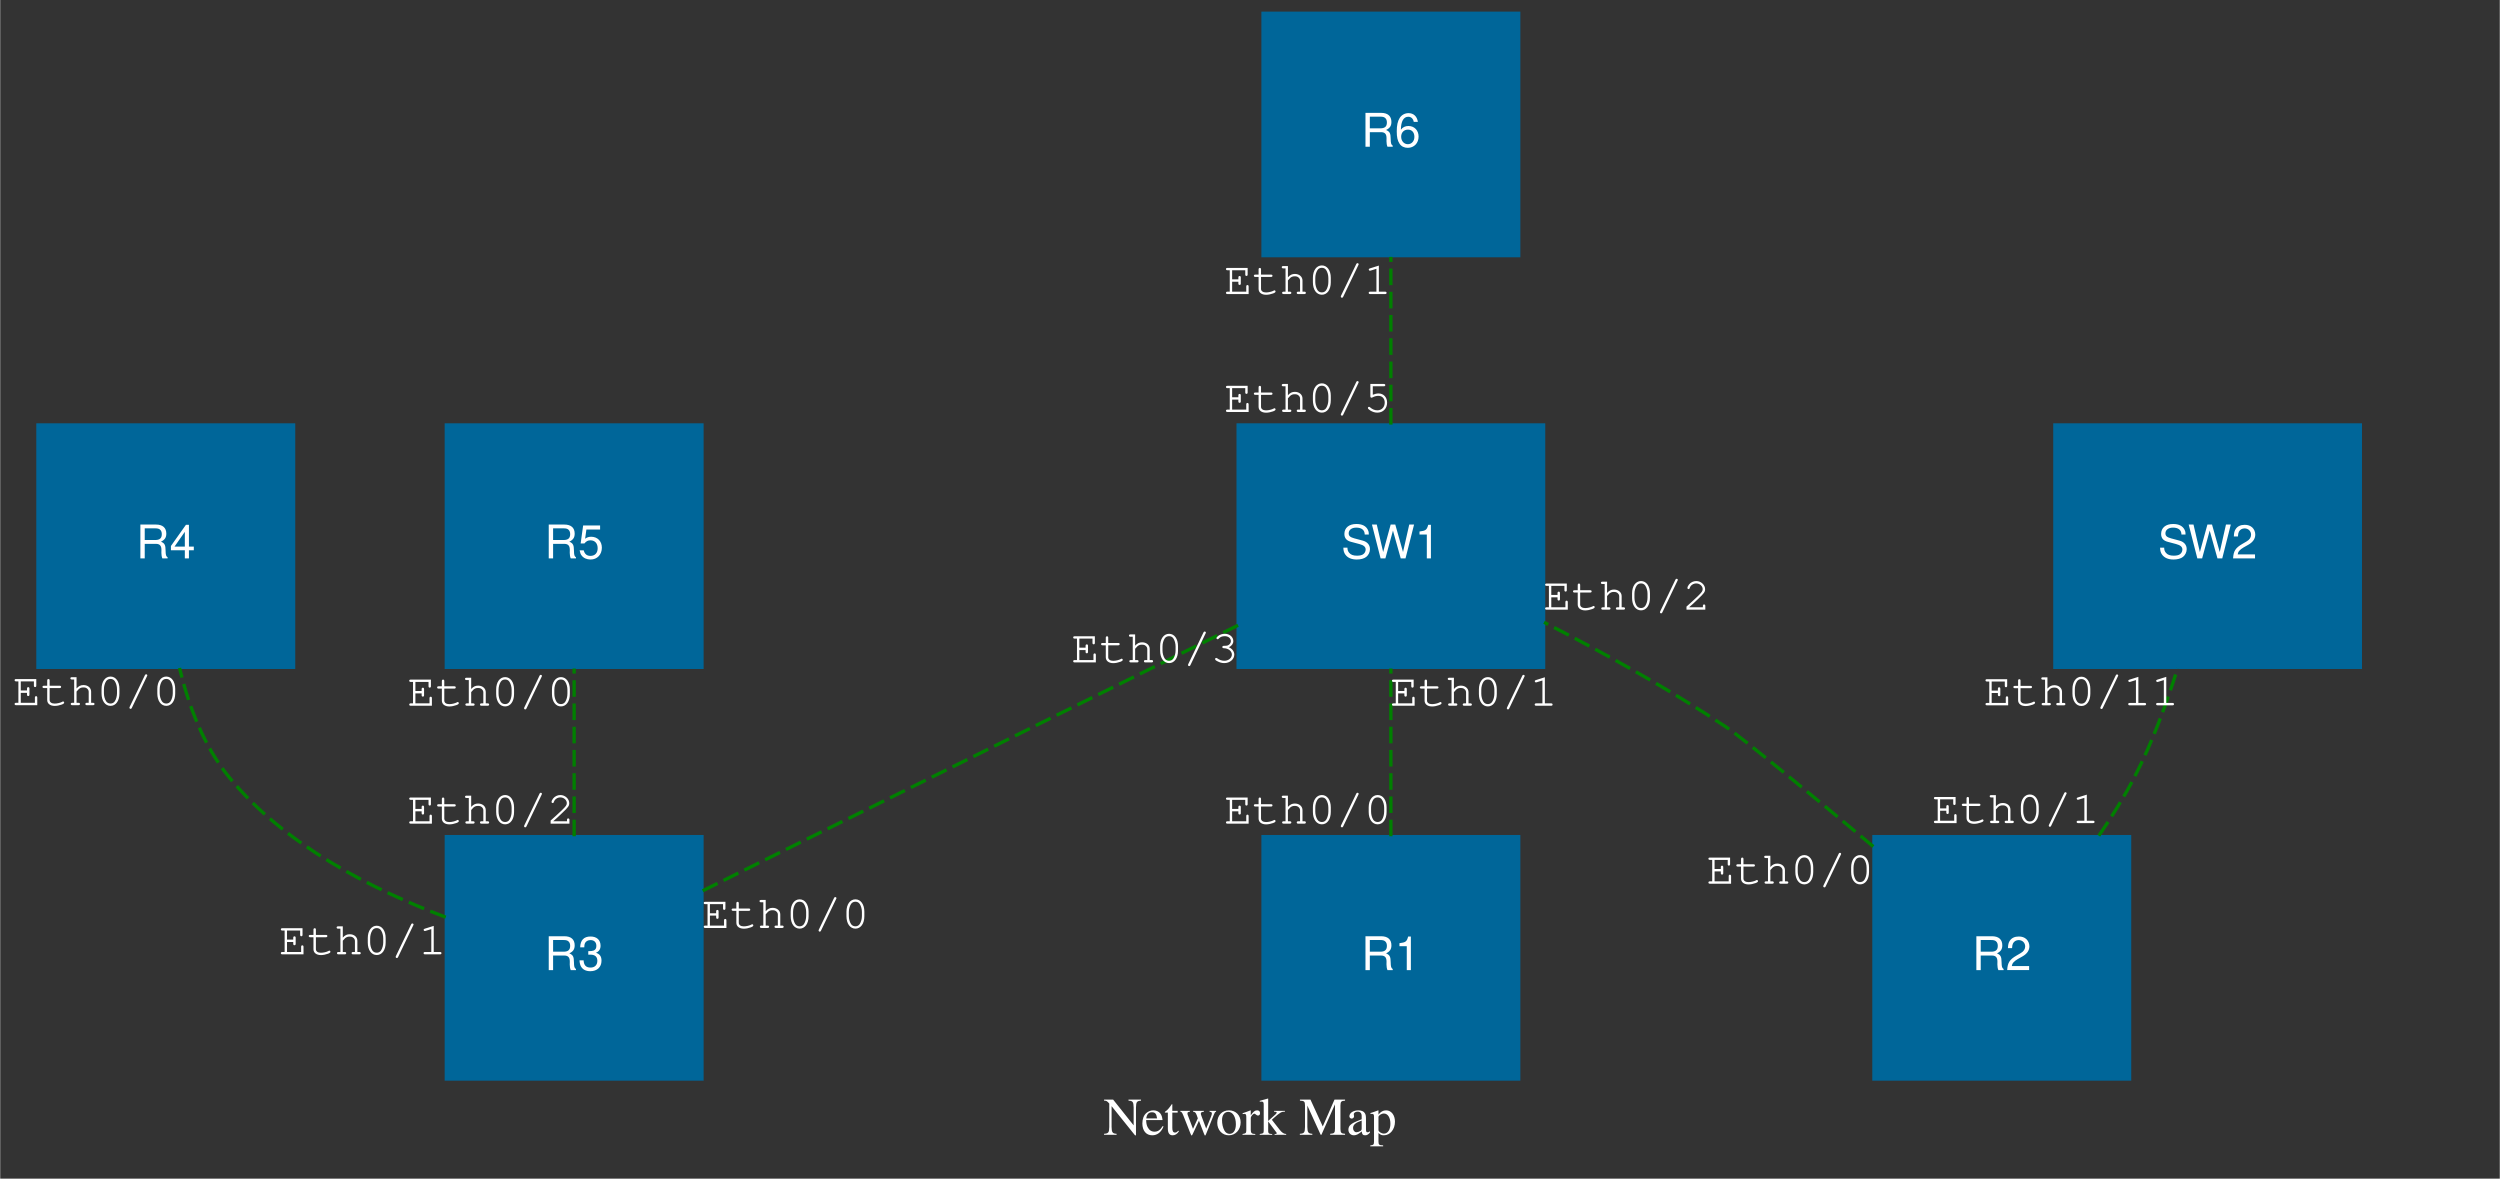
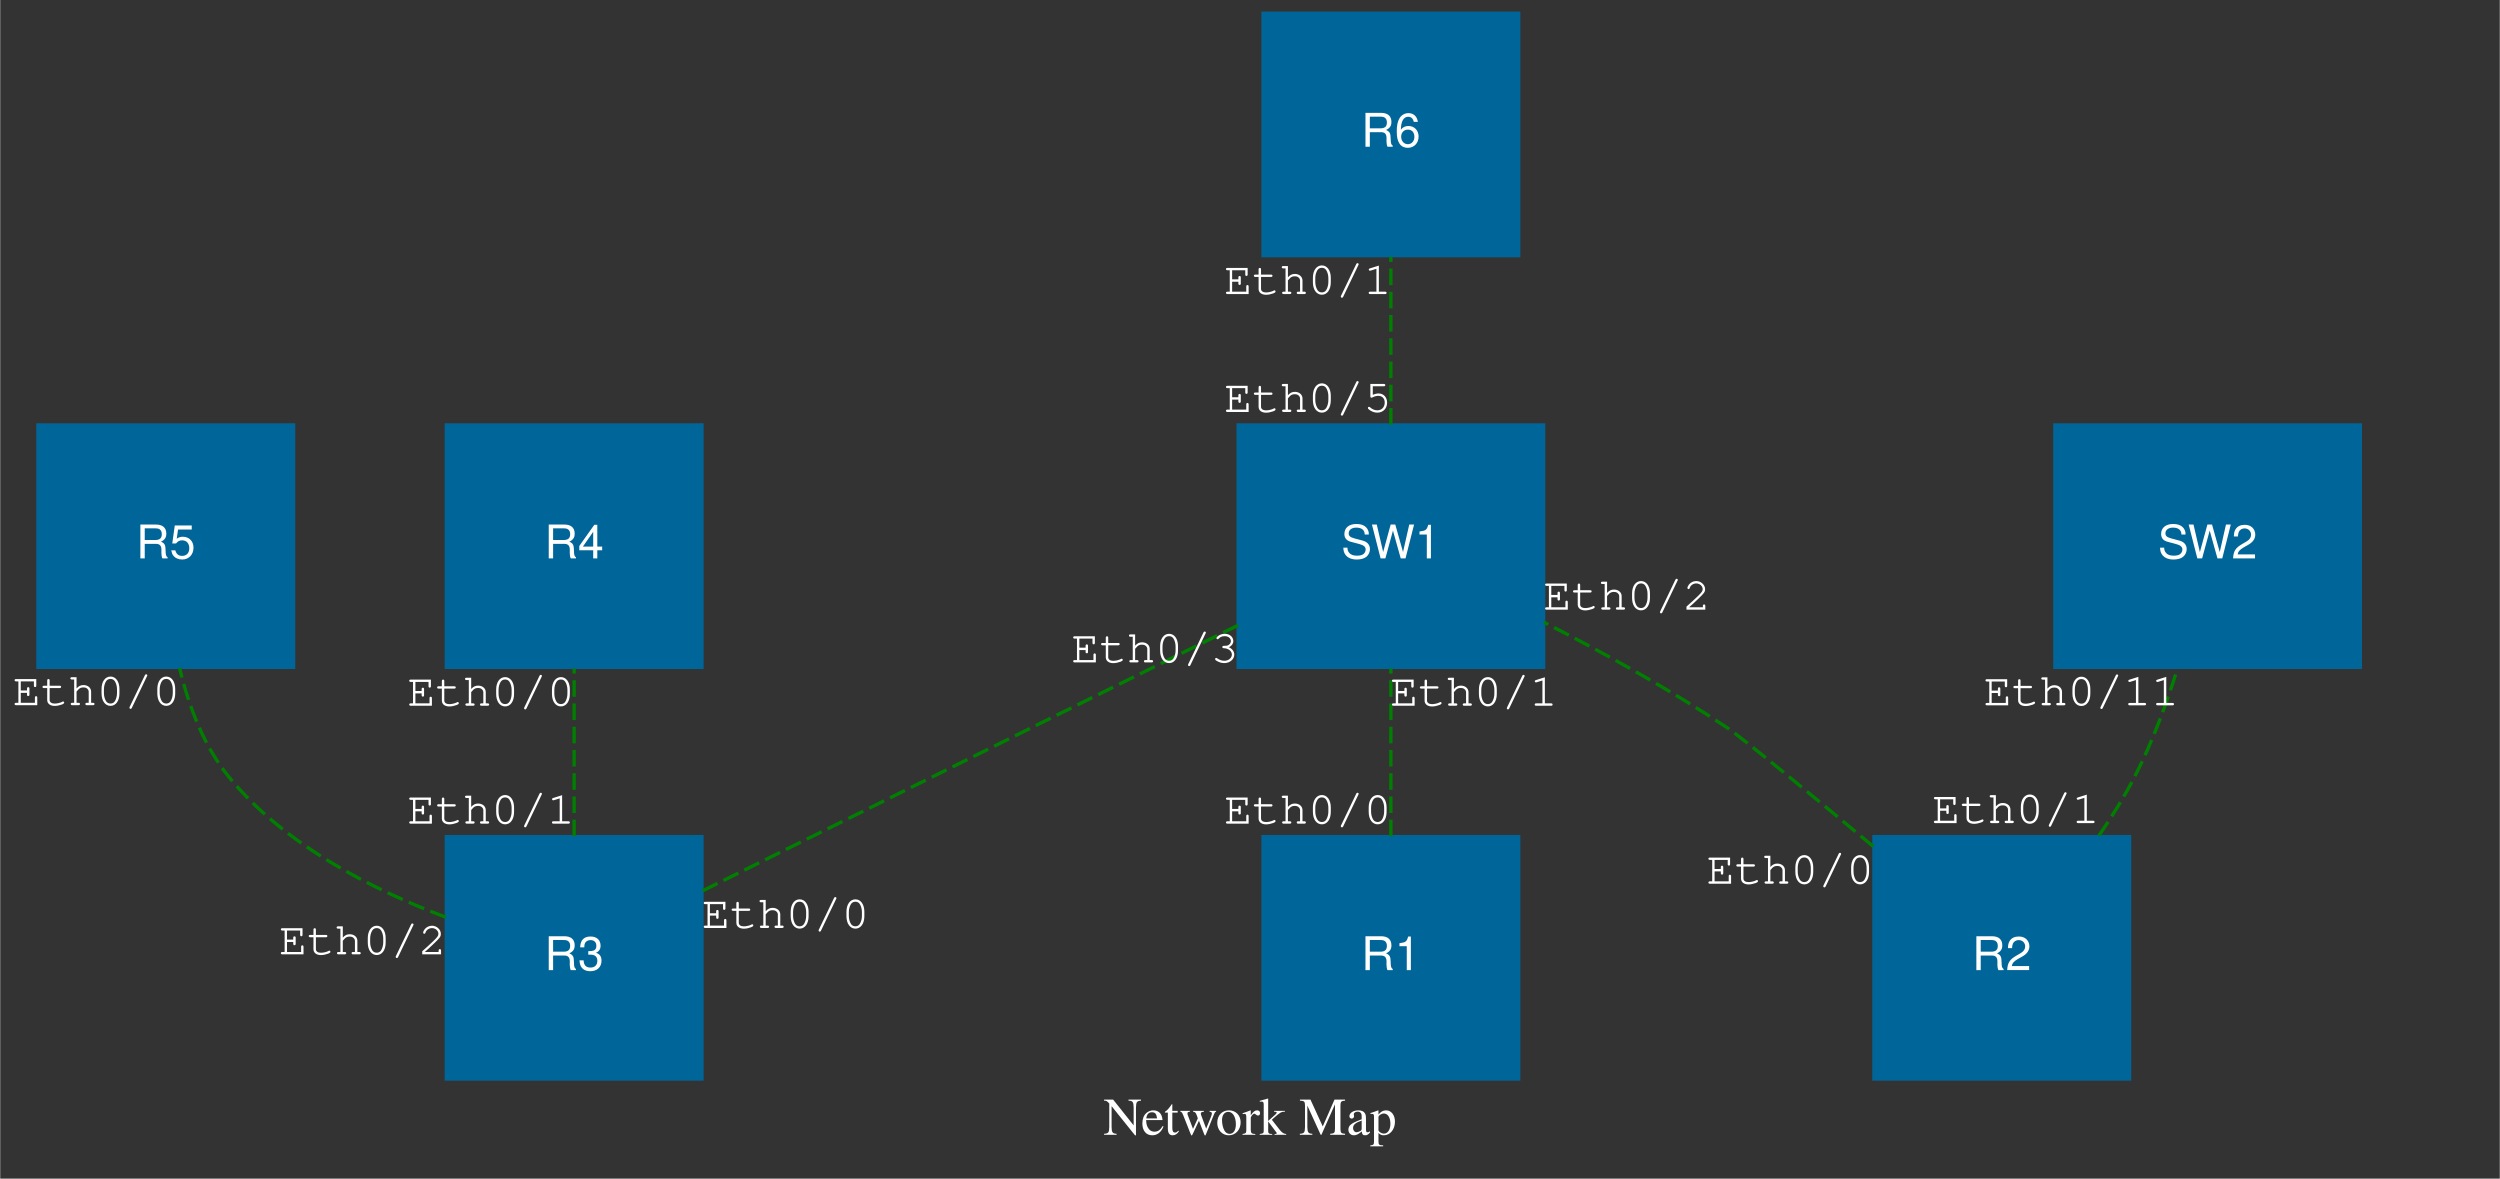
<svg xmlns="http://www.w3.org/2000/svg" width="753pt" height="355pt" viewBox="0.00 0.00 752.86 355.00">
  <g id="graph0" class="graph" transform="scale(1 1) rotate(0) translate(4 351)">
    <polygon fill="#333333" stroke="none" points="-4,4 -4,-351 748.861,-351 748.861,4 -4,4" />
    <text text-anchor="middle" x="372.431" y="-9.2" font-family="Times,serif" font-size="16.00" fill="white">Network Map</text>
    <g id="node1" class="node">
      <polygon fill="#006699" stroke="#006699" points="207.361,-99 130.361,-99 130.361,-26 207.361,-26 207.361,-99" />
      <text text-anchor="middle" x="168.861" y="-58.8" font-family="Helvetica,sans-Serif" font-size="14.00" fill="white">R3</text>
    </g>
-     <g id="node2" class="node">
+     <g id="node4" class="node">
      <polygon fill="#006699" stroke="#006699" points="460.861,-223 368.861,-223 368.861,-150 460.861,-150 460.861,-223" />
      <text text-anchor="middle" x="414.861" y="-182.8" font-family="Helvetica,sans-Serif" font-size="14.00" fill="white">SW1</text>
    </g>
    <g id="edge4" class="edge">
      <path fill="none" stroke="green" stroke-dasharray="5,2" d="M207.569,-82.697C251.273,-104.371 322.334,-139.613 368.841,-162.677" />
      <text text-anchor="middle" x="356.861" y="-120.8" font-family="Courier,monospace" font-size="14.00" fill="white">            </text>
      <text text-anchor="middle" x="343.841" y="-151.477" font-family="Courier,monospace" font-size="14.00" fill="white">Eth0/3</text>
      <text text-anchor="middle" x="232.569" y="-71.497" font-family="Courier,monospace" font-size="14.00" fill="white">Eth0/0</text>
    </g>
-     <g id="node3" class="node">
+     <g id="node6" class="node">
      <polygon fill="#006699" stroke="#006699" points="84.361,-223 7.361,-223 7.361,-150 84.361,-150 84.361,-223" />
-       <text text-anchor="middle" x="45.861" y="-182.8" font-family="Helvetica,sans-Serif" font-size="14.00" fill="white">R4</text>
+       <text text-anchor="middle" x="45.861" y="-182.8" font-family="Helvetica,sans-Serif" font-size="14.00" fill="white">R5</text>
    </g>
-     <g id="edge5" class="edge">
+     <g id="edge6" class="edge">
      <path fill="none" stroke="green" stroke-dasharray="5,2" d="M130.188,-74.745C108.081,-83.051 81.523,-96.527 64.861,-117 57.305,-126.285 52.747,-138.368 50,-149.796" />
      <text text-anchor="middle" x="114.861" y="-120.8" font-family="Courier,monospace" font-size="14.00" fill="white">            </text>
      <text text-anchor="middle" x="25" y="-138.596" font-family="Courier,monospace" font-size="14.00" fill="white">Eth0/0</text>
-       <text text-anchor="middle" x="105.188" y="-63.545" font-family="Courier,monospace" font-size="14.00" fill="white">Eth0/1</text>
+       <text text-anchor="middle" x="105.188" y="-63.545" font-family="Courier,monospace" font-size="14.00" fill="white">Eth0/2</text>
    </g>
-     <g id="node4" class="node">
+     <g id="node7" class="node">
      <polygon fill="#006699" stroke="#006699" points="207.361,-223 130.361,-223 130.361,-150 207.361,-150 207.361,-223" />
-       <text text-anchor="middle" x="168.861" y="-182.8" font-family="Helvetica,sans-Serif" font-size="14.00" fill="white">R5</text>
+       <text text-anchor="middle" x="168.861" y="-182.8" font-family="Helvetica,sans-Serif" font-size="14.00" fill="white">R4</text>
    </g>
-     <g id="edge6" class="edge">
+     <g id="edge5" class="edge">
      <path fill="none" stroke="green" stroke-dasharray="5,2" d="M168.861,-99.115C168.861,-115.01 168.861,-133.704 168.861,-149.629" />
      <text text-anchor="middle" x="218.861" y="-120.8" font-family="Courier,monospace" font-size="14.00" fill="white">            </text>
      <text text-anchor="middle" x="143.861" y="-138.429" font-family="Courier,monospace" font-size="14.00" fill="white">Eth0/0</text>
-       <text text-anchor="middle" x="143.861" y="-102.915" font-family="Courier,monospace" font-size="14.00" fill="white">Eth0/2</text>
+       <text text-anchor="middle" x="143.861" y="-102.915" font-family="Courier,monospace" font-size="14.00" fill="white">Eth0/1</text>
    </g>
-     <g id="node5" class="node">
+     <g id="node2" class="node">
      <polygon fill="#006699" stroke="#006699" points="453.361,-347 376.361,-347 376.361,-274 453.361,-274 453.361,-347" />
      <text text-anchor="middle" x="414.861" y="-306.8" font-family="Helvetica,sans-Serif" font-size="14.00" fill="white">R6</text>
    </g>
-     <g id="edge7" class="edge">
-       <path fill="none" stroke="green" stroke-dasharray="5,2" d="M414.861,-223.115C414.861,-239.01 414.861,-257.704 414.861,-273.629" />
-       <text text-anchor="middle" x="464.861" y="-244.8" font-family="Courier,monospace" font-size="14.00" fill="white">            </text>
-       <text text-anchor="middle" x="389.861" y="-262.429" font-family="Courier,monospace" font-size="14.00" fill="white">Eth0/1</text>
-       <text text-anchor="middle" x="389.861" y="-226.915" font-family="Courier,monospace" font-size="14.00" fill="white">Eth0/5</text>
-     </g>
-     <g id="node6" class="node">
+     <g id="node3" class="node">
      <polygon fill="#006699" stroke="#006699" points="453.361,-99 376.361,-99 376.361,-26 453.361,-26 453.361,-99" />
      <text text-anchor="middle" x="414.861" y="-58.8" font-family="Helvetica,sans-Serif" font-size="14.00" fill="white">R1</text>
    </g>
    <g id="edge1" class="edge">
      <path fill="none" stroke="green" stroke-dasharray="5,2" d="M414.861,-99.115C414.861,-115.01 414.861,-133.704 414.861,-149.629" />
      <text text-anchor="middle" x="464.861" y="-120.8" font-family="Courier,monospace" font-size="14.00" fill="white">            </text>
      <text text-anchor="middle" x="439.861" y="-138.429" font-family="Courier,monospace" font-size="14.00" fill="white">Eth0/1</text>
      <text text-anchor="middle" x="389.861" y="-102.915" font-family="Courier,monospace" font-size="14.00" fill="white">Eth0/0</text>
    </g>
-     <g id="node7" class="node">
+     <g id="edge7" class="edge">
+       <path fill="none" stroke="green" stroke-dasharray="5,2" d="M414.861,-223.115C414.861,-239.01 414.861,-257.704 414.861,-273.629" />
+       <text text-anchor="middle" x="464.861" y="-244.8" font-family="Courier,monospace" font-size="14.00" fill="white">            </text>
+       <text text-anchor="middle" x="389.861" y="-262.429" font-family="Courier,monospace" font-size="14.00" fill="white">Eth0/1</text>
+       <text text-anchor="middle" x="389.861" y="-226.915" font-family="Courier,monospace" font-size="14.00" fill="white">Eth0/5</text>
+     </g>
+     <g id="node5" class="node">
      <polygon fill="#006699" stroke="#006699" points="706.861,-223 614.861,-223 614.861,-150 706.861,-150 706.861,-223" />
      <text text-anchor="middle" x="660.861" y="-182.8" font-family="Helvetica,sans-Serif" font-size="14.00" fill="white">SW2</text>
    </g>
    <g id="node8" class="node">
      <polygon fill="#006699" stroke="#006699" points="637.361,-99 560.361,-99 560.361,-26 637.361,-26 637.361,-99" />
      <text text-anchor="middle" x="598.861" y="-58.8" font-family="Helvetica,sans-Serif" font-size="14.00" fill="white">R2</text>
    </g>
    <g id="edge2" class="edge">
      <path fill="none" stroke="green" stroke-dasharray="5,2" d="M560.175,-96.025C540.939,-112.088 520.756,-128.733 515.861,-132 498.614,-143.512 478.618,-154.54 460.991,-163.561" />
      <text text-anchor="middle" x="583.861" y="-120.8" font-family="Courier,monospace" font-size="14.00" fill="white">            </text>
      <text text-anchor="middle" x="485.991" y="-167.361" font-family="Courier,monospace" font-size="14.00" fill="white">Eth0/2</text>
      <text text-anchor="middle" x="535.175" y="-84.825" font-family="Courier,monospace" font-size="14.00" fill="white">Eth0/0</text>
    </g>
    <g id="edge3" class="edge">
      <path fill="none" stroke="green" stroke-dasharray="5,2" d="M628.096,-99.278C632.037,-105.007 635.777,-111.023 638.861,-117 644.131,-127.212 648.454,-138.931 651.831,-149.755" />
      <text text-anchor="middle" x="694.861" y="-120.8" font-family="Courier,monospace" font-size="14.00" fill="white">            </text>
      <text text-anchor="middle" x="622.831" y="-138.555" font-family="Courier,monospace" font-size="14.00" fill="white">Eth0/11</text>
      <text text-anchor="middle" x="603.096" y="-103.079" font-family="Courier,monospace" font-size="14.00" fill="white">Eth0/1</text>
    </g>
  </g>
</svg>
